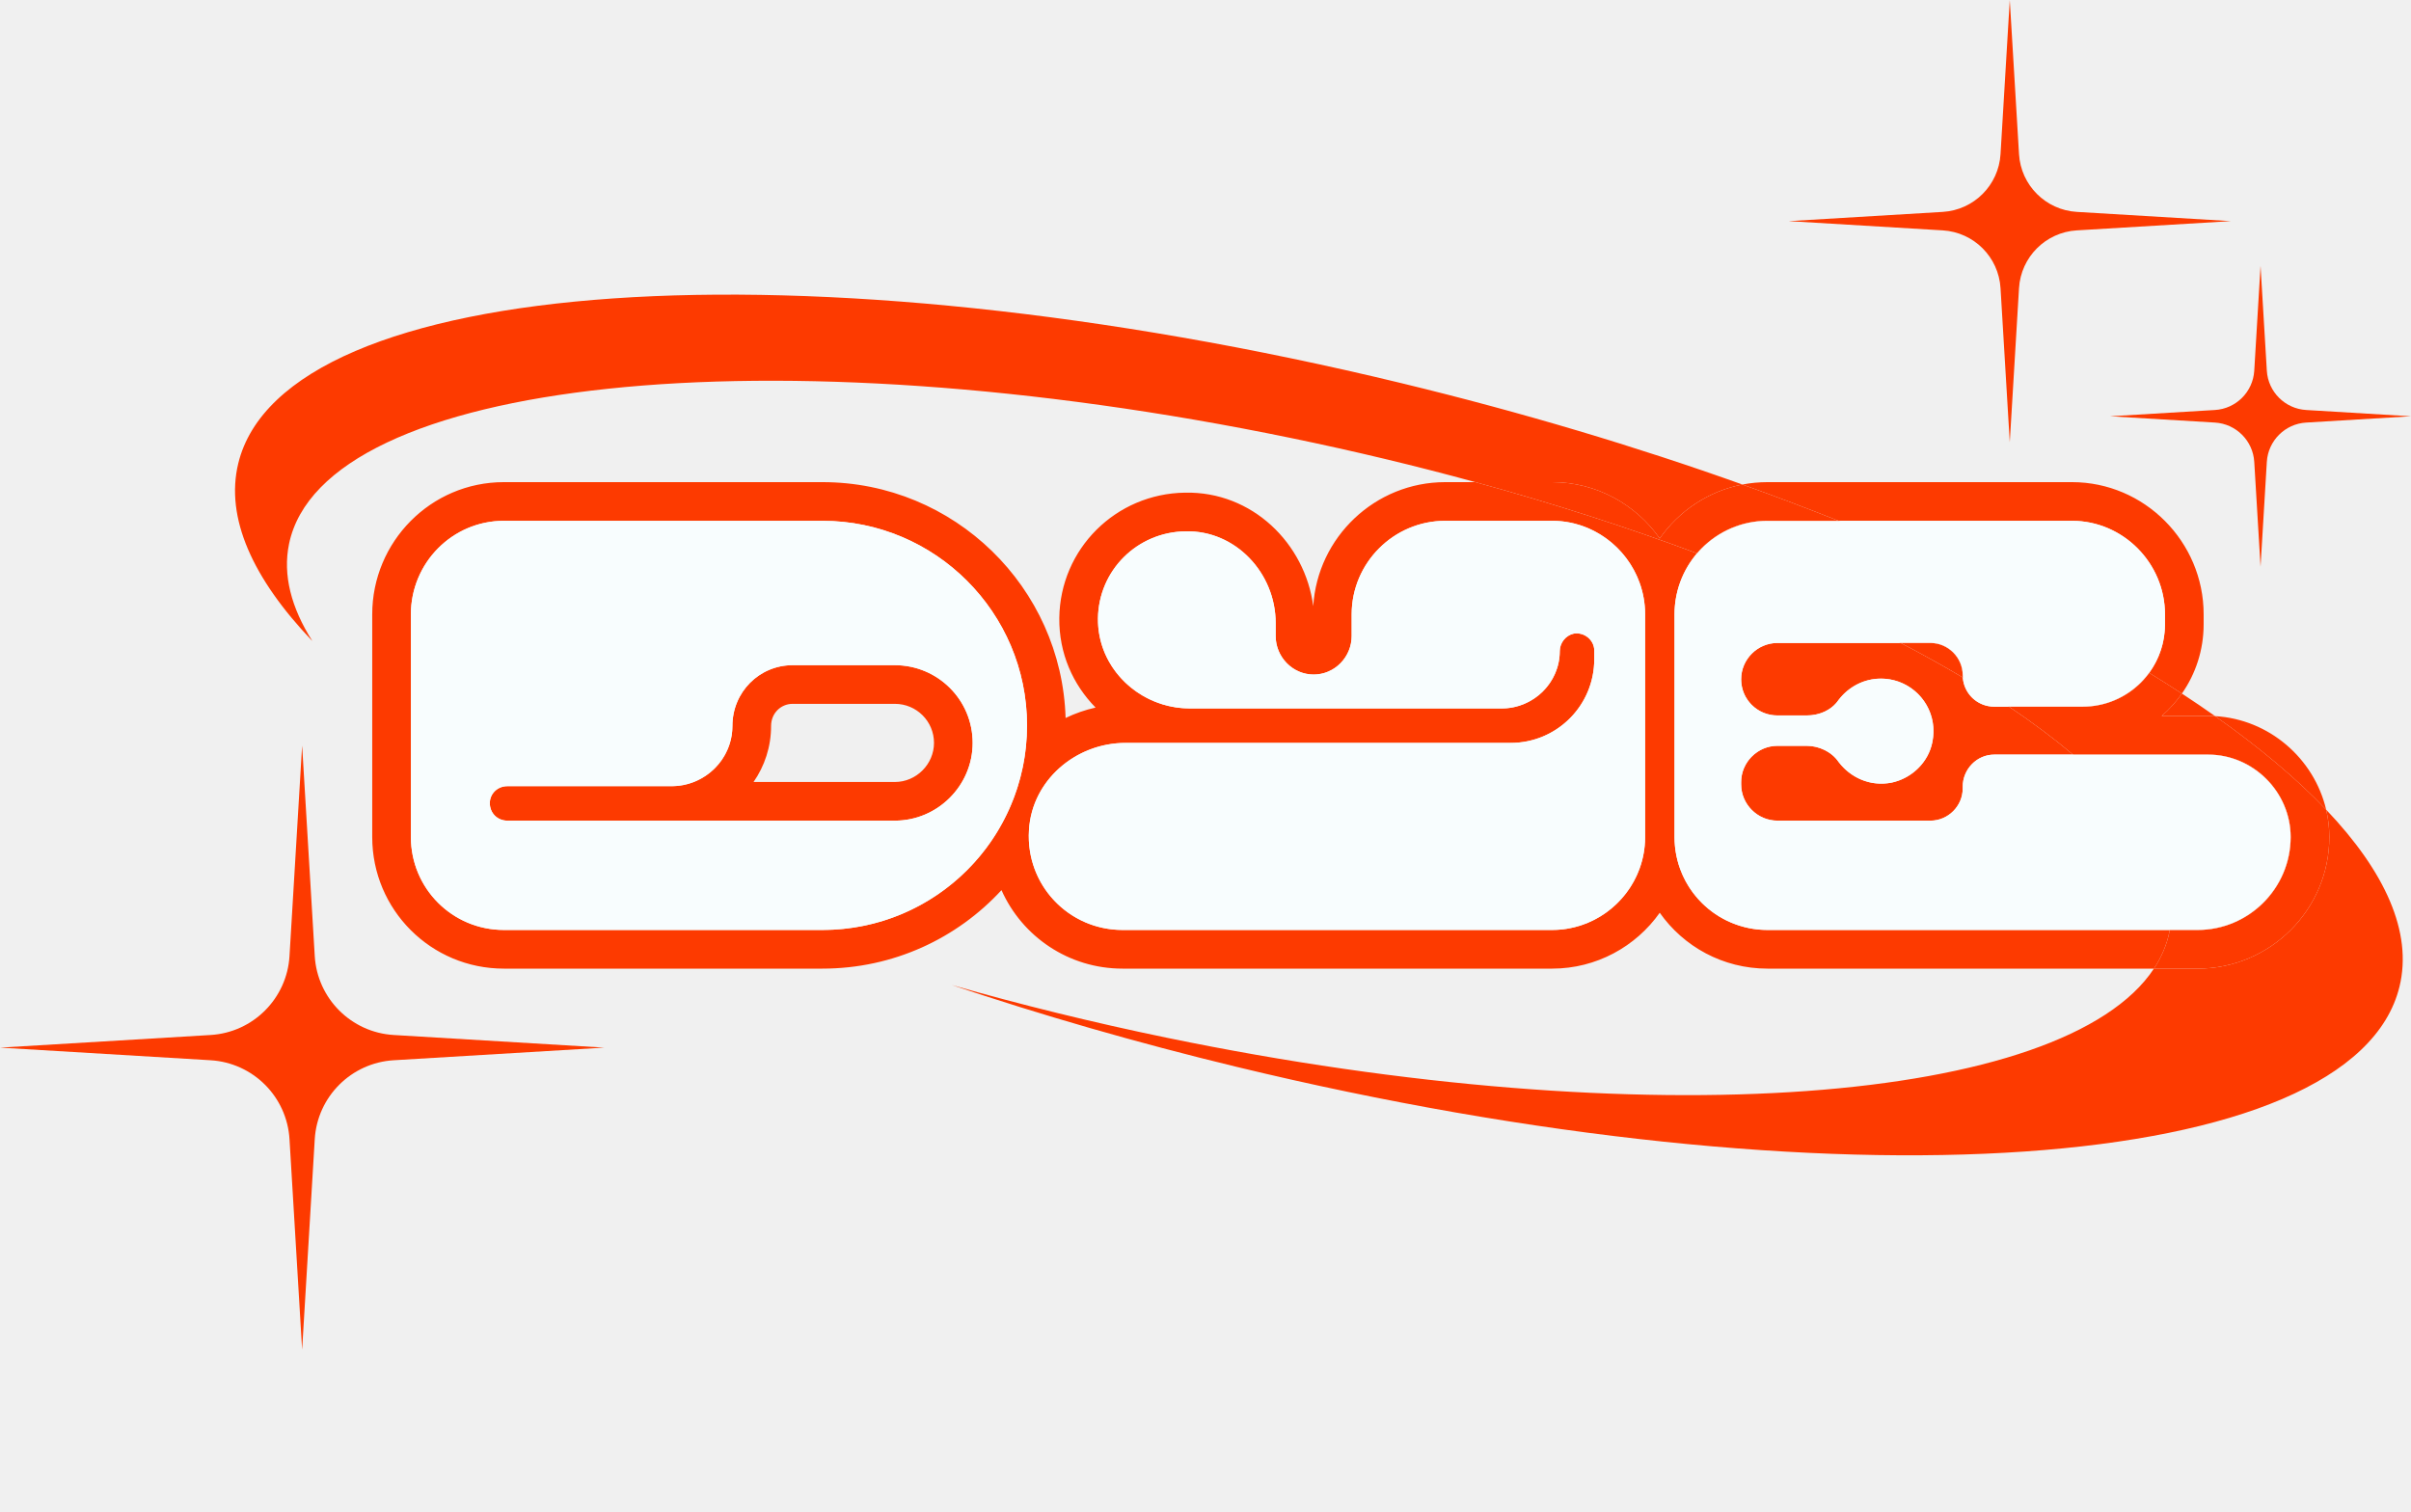
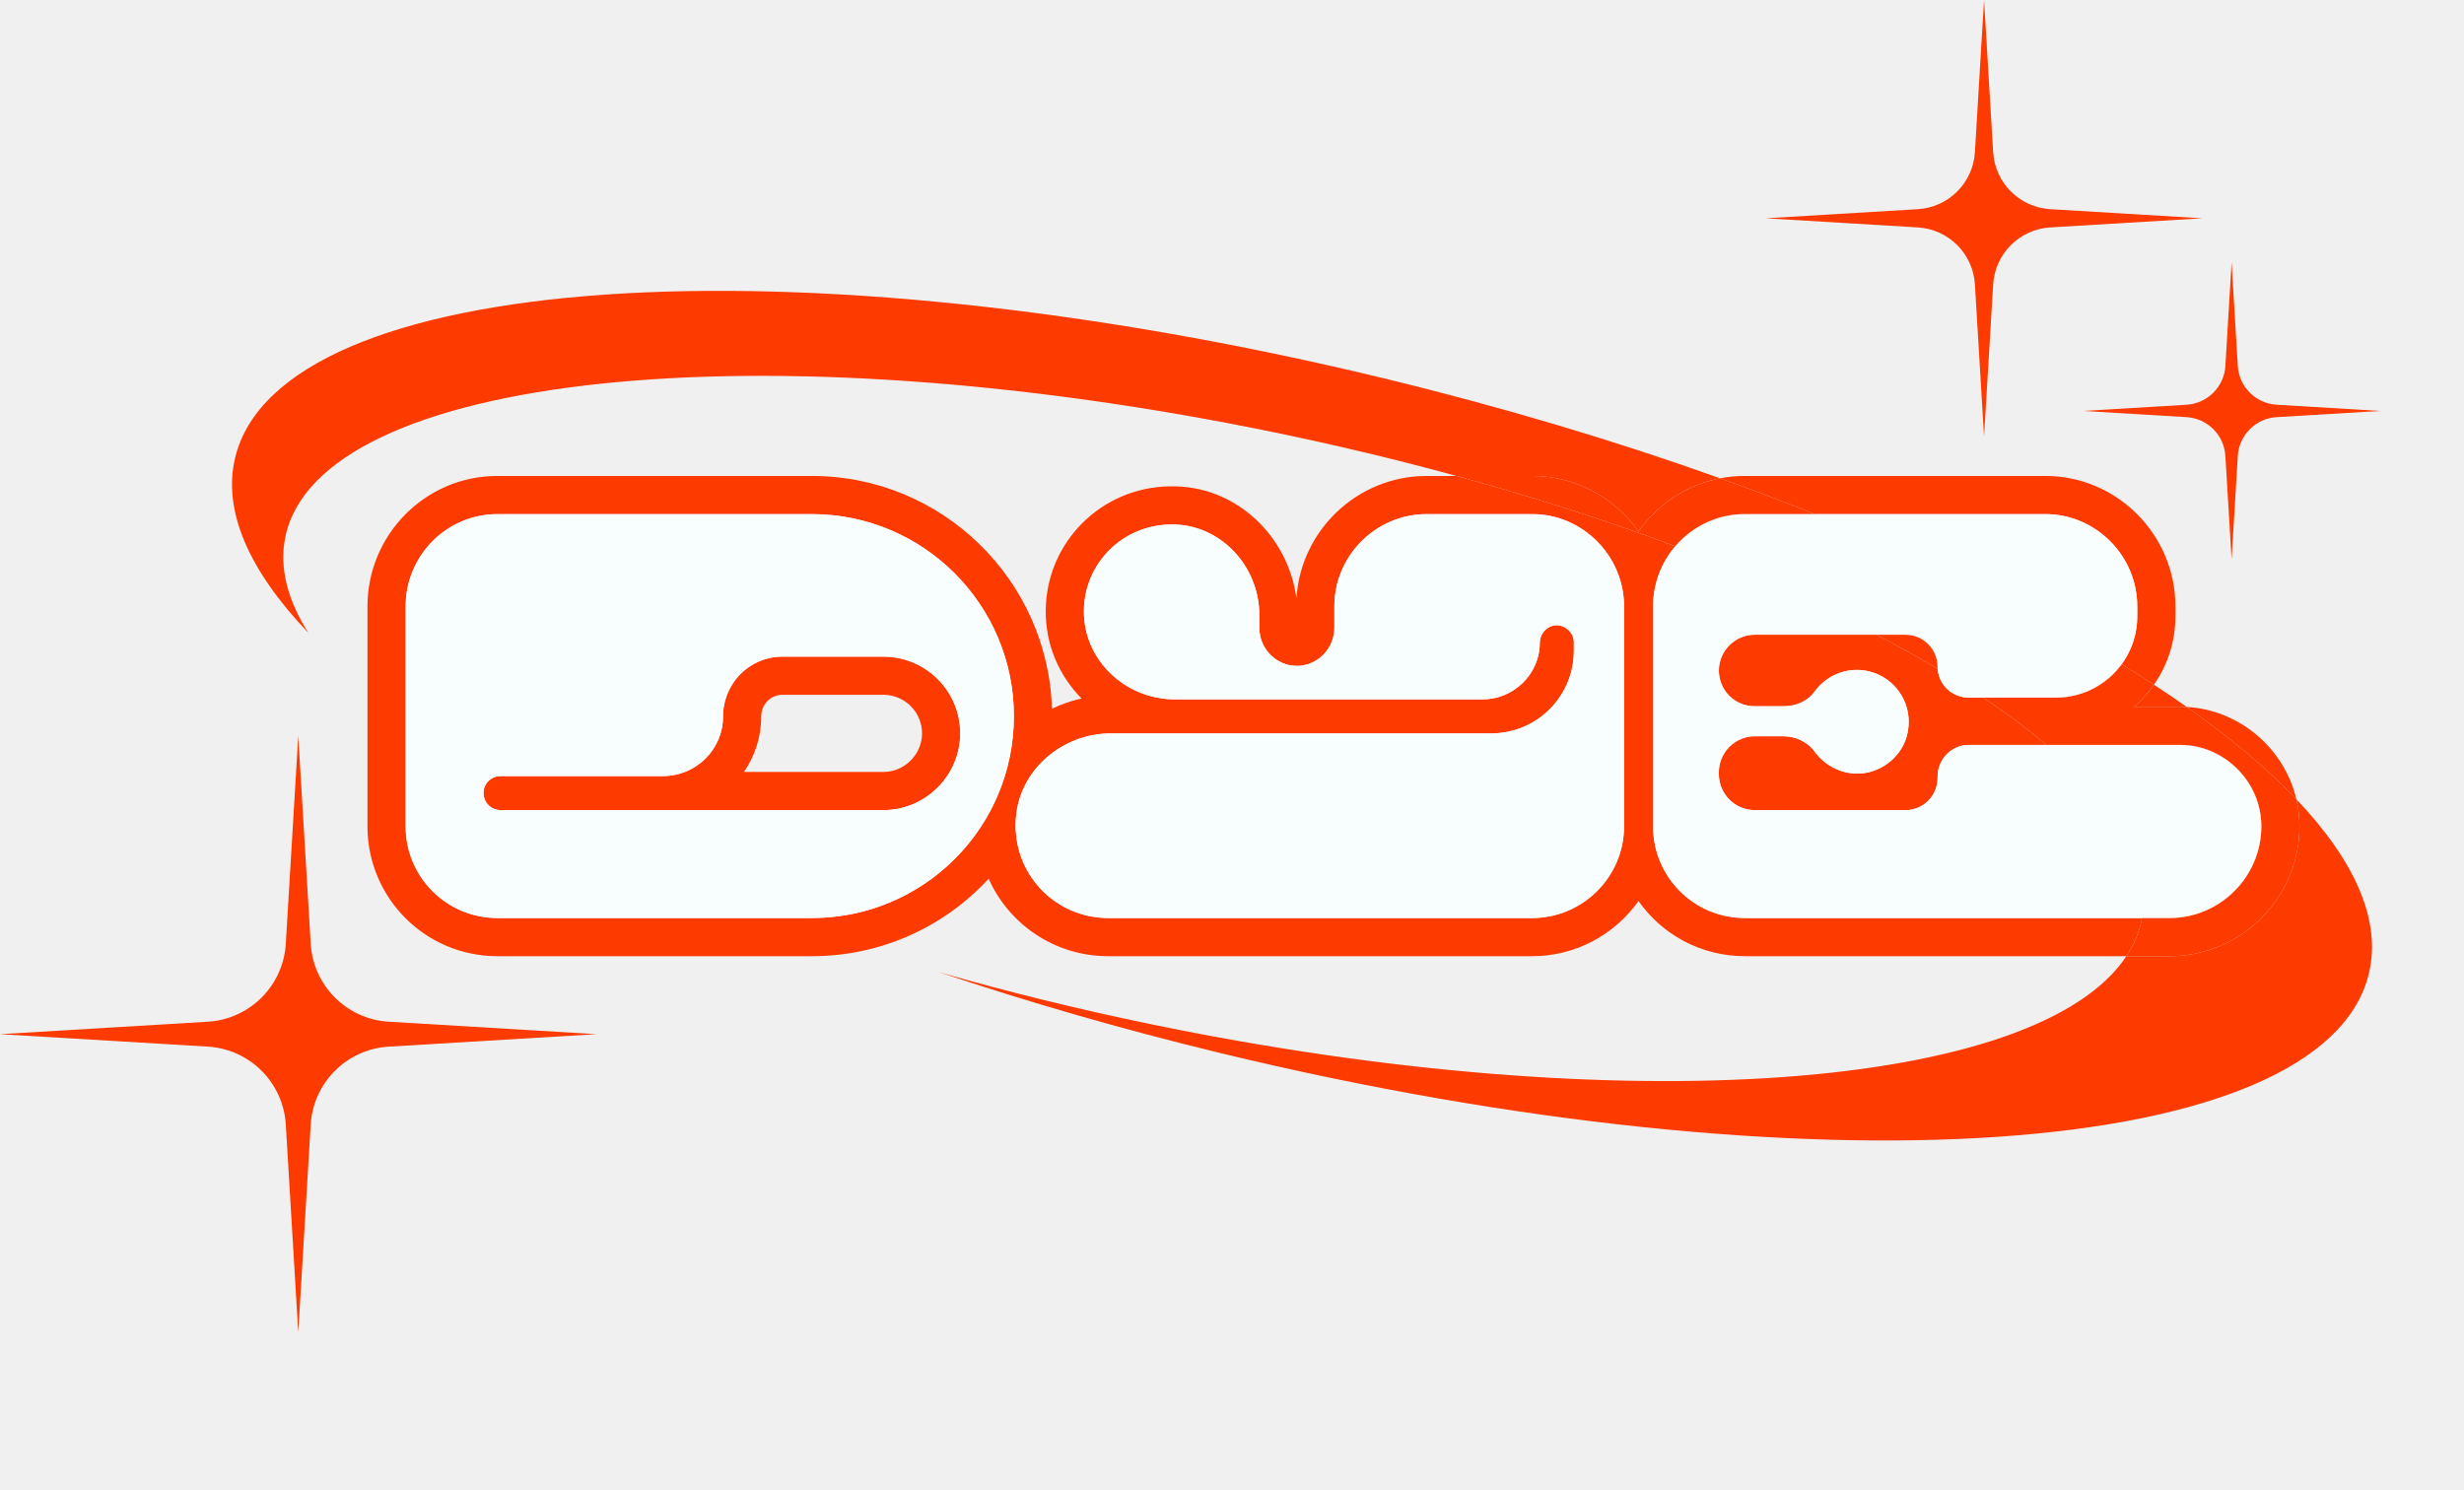
- <svg xmlns="http://www.w3.org/2000/svg" width="823" height="516" viewBox="0 0 823 516" fill="none">
-   <g clip-path="url(#clip0_1255_18258)">
-     <path fill-rule="evenodd" clip-rule="evenodd" d="M374.794 211.123C374.994 194.761 388.164 181.591 404.726 181.392C421.687 180.992 435.455 195.559 435.455 212.72V217.11C435.455 222.034 438.174 226.395 442.199 228.652C444.045 229.687 446.166 230.28 448.426 230.28C450.685 230.28 452.806 229.687 454.653 228.652C458.677 226.395 461.396 222.034 461.396 217.11V209.727C461.396 192.167 475.763 177.8 493.323 177.8H529.839C543.472 177.8 555.259 186.66 559.692 198.969C560.904 202.334 561.566 205.957 561.566 209.727V285.752C561.566 289.526 560.903 293.142 559.689 296.495C555.254 308.747 543.469 317.48 529.839 317.48H383.175C367.365 317.48 354.218 306.083 351.639 290.938C351.223 288.498 351.082 285.961 351.248 283.358C351.773 274.441 356.157 266.683 362.663 261.329C368.532 256.499 376.128 253.626 384.173 253.626H515.672C530.919 253.626 543.366 241.678 544.165 226.63C544.193 226.121 544.206 225.608 544.206 225.091V222.098C544.206 218.506 540.814 215.713 537.222 216.312C534.495 216.896 532.529 219.382 532.437 222.098C532.434 222.165 532.433 222.231 532.433 222.298C532.433 223.246 532.364 224.179 532.229 225.091C532.184 225.399 532.132 225.704 532.072 226.007C530.485 234.055 523.846 240.368 515.672 241.625C514.694 241.775 513.694 241.853 512.678 241.853H406.123C402.868 241.853 399.702 241.354 396.712 240.425C384.115 236.514 374.633 224.992 374.794 211.123ZM373.979 241.556C366.283 233.74 361.454 223.063 361.594 210.97L361.594 210.966L361.594 210.962C361.882 187.404 380.854 168.517 404.491 168.192C427.459 167.692 445.489 185.545 448.28 206.939C449.729 183.377 469.408 164.599 493.323 164.599H503.628H529.839C544.961 164.599 558.404 172.216 566.558 183.813C573.111 174.445 583.126 167.665 594.79 165.412C597.552 164.878 600.407 164.599 603.33 164.599H707.292C731.997 164.599 752.22 184.93 752.22 209.727V213.119C752.22 221.925 749.477 230.081 744.796 236.782C742.824 239.605 740.508 242.17 737.909 244.416H753.785C754.576 244.416 755.361 244.439 756.141 244.483C774.556 245.542 789.927 258.923 794.04 276.411C794.748 279.417 795.122 282.545 795.122 285.752C795.122 310.657 774.79 330.681 750.194 330.681H735.248H603.33C588.111 330.681 574.681 323.15 566.558 311.604C558.386 323.16 544.914 330.681 529.839 330.681H383.175C364.772 330.681 348.904 319.716 341.861 303.888C326.671 320.379 304.891 330.681 280.741 330.681H171.99C147.139 330.681 127.061 310.603 127.061 285.752V209.727C127.061 184.984 147.032 164.599 171.99 164.599H280.741C325.698 164.599 362.404 200.475 363.744 245.113C366.993 243.55 370.429 242.35 373.979 241.556ZM350.209 254.9C350.455 252.514 350.581 250.092 350.581 247.64C350.581 209.128 319.252 177.8 280.741 177.8H171.99C154.43 177.8 140.262 192.167 140.262 209.727V285.752C140.262 303.312 154.43 317.48 171.99 317.48H280.741C304.425 317.48 325.393 305.706 338.028 287.636C339.13 286.058 340.17 284.433 341.142 282.763C341.151 282.747 341.161 282.731 341.17 282.715C346.007 274.392 349.174 264.971 350.209 254.9ZM573.465 296.514C577.86 308.756 589.551 317.48 603.33 317.48H740.667H750.194C767.554 317.48 781.921 303.312 781.921 285.752C781.921 270.388 769.15 257.617 753.785 257.617H707.606H680.753C674.766 257.617 669.977 262.605 669.977 268.592V269.19C669.977 275.177 664.989 280.165 659.003 280.165H606.722C599.938 280.165 594.351 274.578 594.351 267.794V266.995C594.351 262.646 596.647 258.789 600.082 256.58C602.006 255.344 604.287 254.624 606.722 254.624H616.699C619.13 254.624 621.628 255.295 623.764 256.56C625.311 257.476 626.669 258.702 627.674 260.211C630.166 263.451 633.67 265.912 637.748 266.964C640.2 267.597 642.861 267.719 645.633 267.195C645.962 267.127 646.288 267.05 646.611 266.964C652.968 265.273 658.272 260.072 659.601 253.426C661.544 244.038 656.132 235.568 648.055 232.705C646.175 232.039 644.151 231.676 642.041 231.676C639.96 231.676 637.955 232.038 636.084 232.705C632.754 233.893 629.846 236.049 627.674 238.86C626.68 240.351 625.377 241.532 623.878 242.405C621.766 243.633 619.267 244.248 616.699 244.248H606.722C604.269 244.248 601.972 243.543 600.039 242.313C596.627 240.142 594.351 236.334 594.351 231.876C594.351 225.091 599.938 219.504 606.722 219.504H648.82H659.003C664.989 219.504 669.977 224.493 669.977 230.479C669.977 230.751 669.987 231.02 670.007 231.287C670.415 236.89 675.038 241.254 680.753 241.254H685.793H710.884C720.239 241.254 728.513 236.713 733.625 229.709C737.019 225.061 739.019 219.328 739.019 213.119V209.727C739.019 192.167 724.652 177.8 707.292 177.8H627.59H603.33C593.705 177.8 585.1 182.116 579.288 188.909C576.777 191.843 574.787 195.239 573.462 198.95C572.258 202.32 571.603 205.95 571.603 209.727V285.752C571.603 289.533 572.259 293.156 573.465 296.514ZM257.229 266.964H305.484C312.76 266.964 318.822 260.902 318.822 253.626C318.822 246.215 312.825 240.288 305.484 240.288H270.564C266.564 240.288 263.212 243.473 263.212 247.839C263.212 254.975 260.992 261.55 257.229 266.964ZM305.484 280.165C320.051 280.165 332.023 268.193 332.023 253.626C332.023 238.86 320.051 227.087 305.484 227.087H270.564C259.19 227.087 250.011 236.266 250.011 247.839C250.011 256.542 244.52 263.96 236.845 266.964C234.49 267.886 231.929 268.392 229.259 268.392H173.187C169.795 268.392 167.201 270.986 167.201 274.179C167.201 277.571 169.795 280.165 173.187 280.165H305.484ZM421.971 364.179C625.699 413.478 803.494 401.204 819.088 336.765C823.541 318.363 814.284 297.696 794.04 276.411C783.999 265.854 771.255 255.144 756.141 244.483C752.496 241.912 748.713 239.344 744.796 236.782C741.185 234.419 737.46 232.06 733.625 229.709C704.19 211.66 668.294 194.023 627.59 177.8C616.974 173.568 606.031 169.433 594.79 165.412C558.746 152.517 519.64 140.793 478.44 130.823C274.712 81.524 96.917 93.798 81.323 158.237C76.851 176.718 86.206 197.482 106.629 218.862C99.366 207.406 96.488 196.233 98.658 185.715C110.324 129.17 263.471 112.975 440.721 149.543C462.396 154.015 483.428 159.069 503.628 164.599C530.462 171.945 555.829 180.13 579.288 188.909C604.938 198.507 628.308 208.814 648.82 219.504C656.268 223.386 663.34 227.319 670.007 231.287C675.554 234.588 680.821 237.913 685.793 241.254C693.867 246.681 701.161 252.148 707.606 257.617C731.89 278.223 744.125 298.861 740.667 317.48C740.626 317.701 740.583 317.921 740.537 318.142C739.624 322.571 737.842 326.753 735.248 330.681C704.732 376.901 561.841 388.018 398.474 354.314C372.93 349.044 348.279 342.966 324.83 336.252C355.423 346.537 387.985 355.955 421.971 364.179Z" fill="#FD3A00" />
-     <path d="M737.909 244.416C740.508 242.17 742.824 239.605 744.796 236.782C741.185 234.419 737.46 232.06 733.625 229.709C728.513 236.713 720.239 241.254 710.884 241.254H685.793C693.867 246.681 701.161 252.148 707.606 257.617H753.785C769.15 257.617 781.921 270.388 781.921 285.752C781.921 303.312 767.554 317.48 750.194 317.48H740.667C740.626 317.701 740.583 317.921 740.537 318.142C739.624 322.571 737.842 326.753 735.248 330.681H750.194C774.79 330.681 795.122 310.657 795.122 285.752C795.122 282.545 794.748 279.417 794.04 276.411C783.999 265.854 771.255 255.144 756.141 244.483C755.361 244.439 754.576 244.416 753.785 244.416H737.909Z" fill="#FD3A00" />
-     <path d="M669.977 230.479C669.977 224.493 664.989 219.504 659.003 219.504H648.82C656.268 223.386 663.34 227.319 670.007 231.287C669.987 231.02 669.977 230.751 669.977 230.479Z" fill="#FD3A00" />
-     <path d="M529.839 164.599H503.628C530.462 171.945 555.829 180.13 579.288 188.909C585.1 182.116 593.705 177.8 603.33 177.8H627.59C616.974 173.568 606.031 169.433 594.79 165.412C583.126 167.665 573.111 174.445 566.558 183.813C558.404 172.216 544.961 164.599 529.839 164.599Z" fill="#FD3A00" />
-     <path d="M103.133 254.518L107.442 326.387C108.312 340.898 119.885 352.471 134.396 353.341L206.266 357.65L134.396 361.96C119.885 362.83 108.312 374.403 107.442 388.913L103.133 460.783L98.823 388.913C97.953 374.403 86.38 362.83 71.87 361.96L0 357.65L71.87 353.341C86.38 352.471 97.953 340.898 98.823 326.387L103.133 254.518Z" fill="#FD3A00" />
-     <path d="M686.04 0L689.195 52.609C689.831 63.23 698.303 71.702 708.925 72.339L761.533 75.493L708.925 78.648C698.303 79.285 689.831 87.756 689.195 98.378L686.04 150.986L682.886 98.378C682.249 87.756 673.777 79.285 663.156 78.648L610.547 75.493L663.156 72.339C673.777 71.702 682.249 63.23 682.886 52.609L686.04 0Z" fill="#FD3A00" />
-     <path d="M771.641 90.756L773.787 126.547C774.221 133.773 779.984 139.537 787.21 139.97L823.002 142.116L787.21 144.262C779.984 144.695 774.221 150.459 773.787 157.685L771.641 193.476L769.495 157.685C769.062 150.459 763.299 144.695 756.072 144.262L720.281 142.116L756.072 139.97C763.299 139.537 769.062 133.773 769.495 126.547L771.641 90.756Z" fill="#FD3A00" />
-     <path d="M280.736 177.801H171.985C154.425 177.801 140.258 192.168 140.258 209.728V285.753C140.258 303.313 154.425 317.481 171.985 317.481H280.736C319.248 317.481 350.576 286.352 350.576 247.641C350.576 209.129 319.248 177.801 280.736 177.801ZM305.479 280.166H173.182C169.79 280.166 167.196 277.572 167.196 274.18C167.196 270.987 169.79 268.393 173.182 268.393H229.254C240.628 268.393 250.006 259.214 250.006 247.84C250.006 236.267 259.185 227.088 270.559 227.088H305.479C320.046 227.088 332.018 238.861 332.018 253.627C332.018 268.194 320.046 280.166 305.479 280.166Z" fill="#F8FDFE" />
-     <path d="M529.834 177.801H493.318C475.758 177.801 461.391 192.168 461.391 209.728V217.111C461.391 224.294 455.605 230.281 448.421 230.281C441.237 230.281 435.451 224.294 435.451 217.111V212.721C435.451 195.56 421.682 180.993 404.721 181.393C388.159 181.592 374.989 194.762 374.79 211.124C374.59 228.285 389.157 241.854 406.118 241.854H512.674C523.449 241.854 532.429 233.074 532.429 222.299C532.429 219.505 534.424 216.911 537.218 216.313C540.809 215.714 544.202 218.508 544.202 222.099V225.092C544.202 240.856 531.431 253.627 515.667 253.627H384.168C367.207 253.627 352.241 266.398 351.244 283.359C350.046 302.116 364.813 317.481 383.171 317.481H529.834C547.195 317.481 561.562 303.313 561.562 285.753V209.728C561.562 192.168 547.195 177.801 529.834 177.801Z" fill="#F8FDFE" />
-     <path d="M753.781 257.618H680.748C674.762 257.618 669.973 262.606 669.973 268.593V269.191C669.973 275.178 664.984 280.166 658.998 280.166H606.718C599.933 280.166 594.346 274.579 594.346 267.795V266.996C594.346 260.212 599.933 254.625 606.718 254.625H616.695C620.885 254.625 625.275 256.62 627.67 260.212C631.66 265.4 638.245 268.593 645.629 267.196C652.413 265.799 658.2 260.412 659.597 253.428C661.991 241.854 653.211 231.677 642.037 231.677C636.25 231.677 631.062 234.471 627.67 238.861C625.275 242.453 621.085 244.249 616.695 244.249H606.718C599.933 244.249 594.346 238.861 594.346 231.877C594.346 225.092 599.933 219.505 606.718 219.505H658.998C664.984 219.505 669.973 224.494 669.973 230.48C669.973 236.466 674.762 241.255 680.748 241.255H710.879C726.443 241.255 739.015 228.684 739.015 213.12V209.728C739.015 192.168 724.647 177.801 707.287 177.801H603.325C585.766 177.801 571.598 192.168 571.598 209.728V285.753C571.598 303.313 585.766 317.481 603.325 317.481H750.189C767.549 317.481 781.916 303.313 781.916 285.753C781.916 270.389 769.146 257.618 753.781 257.618Z" fill="#F8FDFE" />
-   </g>
-   <defs>
-     <clipPath id="clip0_1255_18258">
-       <rect width="823" height="515.252" fill="white" />
-     </clipPath>
-   </defs>
+ <svg xmlns="http://www.w3.org/2000/svg" width="852" height="515" viewBox="0 0 852 515" fill="none">
+   <path fill-rule="evenodd" clip-rule="evenodd" d="M374.794 211.123C374.994 194.761 388.164 181.591 404.726 181.392C421.687 180.992 435.455 195.559 435.455 212.72V217.11C435.455 222.034 438.174 226.395 442.199 228.652C444.045 229.687 446.166 230.28 448.426 230.28C450.685 230.28 452.806 229.687 454.653 228.652C458.677 226.395 461.396 222.034 461.396 217.11V209.727C461.396 192.167 475.763 177.8 493.323 177.8H529.839C543.472 177.8 555.259 186.66 559.692 198.969C560.904 202.334 561.566 205.957 561.566 209.727V285.752C561.566 289.526 560.903 293.142 559.689 296.495C555.254 308.747 543.469 317.48 529.839 317.48H383.175C367.365 317.48 354.218 306.083 351.639 290.938C351.223 288.498 351.082 285.961 351.248 283.358C351.773 274.441 356.157 266.683 362.663 261.329C368.532 256.499 376.128 253.626 384.173 253.626H515.672C530.919 253.626 543.366 241.678 544.165 226.63C544.193 226.121 544.206 225.608 544.206 225.091V222.098C544.206 218.506 540.814 215.713 537.222 216.312C534.495 216.896 532.529 219.382 532.437 222.098C532.434 222.165 532.433 222.231 532.433 222.298C532.433 223.246 532.364 224.179 532.229 225.091C532.184 225.399 532.132 225.704 532.072 226.007C530.485 234.055 523.846 240.368 515.672 241.625C514.694 241.775 513.694 241.853 512.678 241.853H406.123C402.868 241.853 399.702 241.354 396.712 240.425C384.115 236.514 374.633 224.992 374.794 211.123ZM373.979 241.556C366.283 233.74 361.454 223.063 361.594 210.97L361.594 210.966L361.594 210.962C361.882 187.404 380.854 168.517 404.491 168.192C427.459 167.692 445.489 185.545 448.28 206.939C449.729 183.377 469.408 164.599 493.323 164.599H503.628H529.839C544.961 164.599 558.404 172.216 566.558 183.813C573.111 174.445 583.126 167.665 594.79 165.412C597.552 164.878 600.407 164.599 603.33 164.599H707.292C731.997 164.599 752.22 184.93 752.22 209.727V213.119C752.22 221.925 749.477 230.081 744.796 236.782C742.824 239.605 740.508 242.17 737.909 244.416H753.785C754.576 244.416 755.361 244.439 756.141 244.483C774.556 245.542 789.927 258.923 794.04 276.411C794.747 279.417 795.122 282.545 795.122 285.752C795.122 310.657 774.79 330.681 750.194 330.681H735.248H603.33C588.111 330.681 574.681 323.15 566.558 311.604C558.386 323.16 544.914 330.681 529.839 330.681H383.175C364.772 330.681 348.904 319.716 341.861 303.888C326.671 320.379 304.891 330.681 280.741 330.681H171.99C147.139 330.681 127.061 310.603 127.061 285.752V209.727C127.061 184.984 147.032 164.599 171.99 164.599H280.741C325.698 164.599 362.404 200.475 363.744 245.113C366.992 243.55 370.429 242.35 373.979 241.556ZM350.21 254.9C350.455 252.514 350.581 250.092 350.581 247.64C350.581 209.128 319.252 177.8 280.741 177.8H171.99C154.43 177.8 140.262 192.167 140.262 209.727V285.752C140.262 303.312 154.43 317.48 171.99 317.48H280.741C304.425 317.48 325.393 305.706 338.028 287.636C339.13 286.058 340.17 284.433 341.142 282.763C341.151 282.747 341.161 282.731 341.17 282.715C346.007 274.392 349.174 264.971 350.21 254.9ZM573.465 296.514C577.86 308.756 589.551 317.48 603.33 317.48H740.667H750.194C767.554 317.48 781.921 303.312 781.921 285.752C781.921 270.388 769.15 257.617 753.785 257.617H707.606H680.753C674.766 257.617 669.977 262.605 669.977 268.592V269.19C669.977 275.177 664.989 280.165 659.003 280.165H606.722C599.938 280.165 594.351 274.578 594.351 267.794V266.995C594.351 262.646 596.647 258.789 600.082 256.58C602.006 255.344 604.287 254.624 606.722 254.624H616.699C619.13 254.624 621.628 255.295 623.764 256.56C625.311 257.476 626.669 258.702 627.674 260.211C630.166 263.451 633.67 265.912 637.748 266.964C640.2 267.597 642.86 267.719 645.633 267.195C645.962 267.127 646.288 267.05 646.611 266.964C652.968 265.273 658.272 260.072 659.601 253.426C661.544 244.038 656.132 235.568 648.055 232.705C646.175 232.039 644.151 231.676 642.041 231.676C639.96 231.676 637.955 232.038 636.084 232.705C632.754 233.893 629.846 236.049 627.674 238.86C626.68 240.351 625.377 241.532 623.878 242.405C621.766 243.633 619.267 244.248 616.699 244.248H606.722C604.269 244.248 601.972 243.543 600.039 242.313C596.627 240.142 594.351 236.334 594.351 231.876C594.351 225.091 599.938 219.504 606.722 219.504H648.82H659.003C664.989 219.504 669.977 224.493 669.977 230.479C669.977 230.751 669.987 231.02 670.007 231.287C670.415 236.89 675.038 241.254 680.753 241.254H685.793H710.884C720.239 241.254 728.513 236.713 733.625 229.709C737.018 225.061 739.019 219.328 739.019 213.119V209.727C739.019 192.167 724.652 177.8 707.292 177.8H627.59H603.33C593.705 177.8 585.1 182.116 579.288 188.909C576.777 191.843 574.787 195.239 573.462 198.95C572.258 202.32 571.603 205.95 571.603 209.727V285.752C571.603 289.533 572.259 293.156 573.465 296.514ZM257.229 266.964H305.484C312.76 266.964 318.822 260.902 318.822 253.626C318.822 246.215 312.825 240.288 305.484 240.288H270.564C266.564 240.288 263.212 243.473 263.212 247.839C263.212 254.975 260.992 261.55 257.229 266.964ZM305.484 280.165C320.051 280.165 332.023 268.193 332.023 253.626C332.023 238.86 320.051 227.087 305.484 227.087H270.564C259.19 227.087 250.011 236.266 250.011 247.839C250.011 256.542 244.52 263.96 236.845 266.964C234.49 267.886 231.929 268.392 229.259 268.392H173.187C169.795 268.392 167.201 270.986 167.201 274.179C167.201 277.571 169.795 280.165 173.187 280.165H305.484ZM421.971 364.179C625.699 413.478 803.494 401.204 819.088 336.765C823.541 318.363 814.284 297.696 794.04 276.411C783.999 265.854 771.255 255.144 756.141 244.483C752.496 241.912 748.713 239.344 744.796 236.782C741.185 234.419 737.46 232.06 733.625 229.709C704.19 211.66 668.294 194.023 627.59 177.8C616.974 173.568 606.031 169.433 594.79 165.412C558.746 152.517 519.64 140.793 478.44 130.823C274.712 81.524 96.917 93.798 81.323 158.237C76.851 176.718 86.206 197.482 106.629 218.862C99.366 207.406 96.488 196.233 98.658 185.715C110.324 129.17 263.471 112.975 440.721 149.543C462.396 154.015 483.428 159.069 503.628 164.599C530.462 171.945 555.829 180.13 579.288 188.909C604.938 198.507 628.308 208.814 648.82 219.504C656.268 223.386 663.34 227.319 670.007 231.287C675.554 234.588 680.821 237.913 685.793 241.254C693.867 246.681 701.161 252.148 707.606 257.617C731.89 278.223 744.125 298.861 740.667 317.48C740.626 317.701 740.583 317.921 740.537 318.142C739.624 322.571 737.842 326.753 735.248 330.681C704.732 376.901 561.841 388.018 398.474 354.314C372.93 349.044 348.279 342.966 324.83 336.252C355.423 346.537 387.985 355.955 421.971 364.179Z" fill="#FD3A00" />
+   <path d="M737.909 244.416C740.508 242.17 742.824 239.605 744.796 236.782C741.185 234.419 737.46 232.06 733.625 229.709C728.513 236.713 720.239 241.254 710.884 241.254H685.793C693.867 246.681 701.161 252.148 707.606 257.617H753.785C769.15 257.617 781.921 270.388 781.921 285.752C781.921 303.312 767.554 317.48 750.194 317.48H740.667C740.626 317.701 740.583 317.921 740.537 318.142C739.624 322.571 737.842 326.753 735.248 330.681H750.194C774.79 330.681 795.122 310.657 795.122 285.752C795.122 282.545 794.747 279.417 794.04 276.411C783.999 265.854 771.255 255.144 756.141 244.483C755.361 244.439 754.576 244.416 753.785 244.416H737.909Z" fill="#FD3A00" />
+   <path d="M669.977 230.479C669.977 224.493 664.989 219.504 659.003 219.504H648.82C656.268 223.386 663.34 227.319 670.007 231.287C669.987 231.02 669.977 230.751 669.977 230.479Z" fill="#FD3A00" />
+   <path d="M529.839 164.599H503.628C530.462 171.945 555.829 180.13 579.288 188.909C585.1 182.116 593.705 177.8 603.33 177.8H627.59C616.974 173.568 606.031 169.433 594.79 165.412C583.126 167.665 573.111 174.445 566.558 183.813C558.404 172.216 544.961 164.599 529.839 164.599Z" fill="#FD3A00" />
+   <path d="M103.133 254.518L107.442 326.387C108.312 340.898 119.885 352.471 134.396 353.341L206.266 357.65L134.396 361.96C119.885 362.83 108.312 374.403 107.442 388.913L103.133 460.783L98.823 388.913C97.953 374.403 86.38 362.83 71.87 361.96L0 357.65L71.87 353.341C86.38 352.471 97.953 340.898 98.823 326.387L103.133 254.518Z" fill="#FD3A00" />
+   <path d="M686.04 0L689.195 52.609C689.831 63.23 698.303 71.702 708.925 72.339L761.533 75.493L708.925 78.648C698.303 79.285 689.831 87.756 689.195 98.378L686.04 150.986L682.886 98.378C682.249 87.756 673.777 79.285 663.156 78.648L610.547 75.493L663.156 72.339C673.777 71.702 682.249 63.23 682.886 52.609L686.04 0Z" fill="#FD3A00" />
+   <path d="M771.641 90.756L773.787 126.547C774.221 133.773 779.984 139.537 787.21 139.97L823.002 142.116L787.21 144.262C779.984 144.695 774.221 150.459 773.787 157.685L771.641 193.476L769.495 157.685C769.062 150.459 763.299 144.695 756.072 144.262L720.281 142.116L756.072 139.97C763.299 139.537 769.062 133.773 769.495 126.547L771.641 90.756Z" fill="#FD3A00" />
+   <path d="M280.736 177.801H171.985C154.425 177.801 140.258 192.168 140.258 209.728V285.753C140.258 303.313 154.425 317.481 171.985 317.481H280.736C319.248 317.481 350.576 286.352 350.576 247.641C350.576 209.129 319.248 177.801 280.736 177.801ZM305.479 280.166H173.182C169.79 280.166 167.196 277.572 167.196 274.18C167.196 270.987 169.79 268.393 173.182 268.393H229.254C240.628 268.393 250.006 259.214 250.006 247.84C250.006 236.267 259.185 227.088 270.559 227.088H305.479C320.046 227.088 332.018 238.861 332.018 253.627C332.018 268.194 320.046 280.166 305.479 280.166Z" fill="#F8FDFE" />
+   <path d="M529.834 177.801H493.318C475.758 177.801 461.391 192.168 461.391 209.728V217.111C461.391 224.294 455.605 230.281 448.421 230.281C441.237 230.281 435.451 224.294 435.451 217.111V212.721C435.451 195.56 421.682 180.993 404.721 181.393C388.159 181.592 374.989 194.762 374.79 211.124C374.59 228.285 389.157 241.854 406.118 241.854H512.674C523.449 241.854 532.428 233.074 532.428 222.299C532.428 219.505 534.424 216.911 537.218 216.313C540.809 215.714 544.202 218.508 544.202 222.099V225.092C544.202 240.856 531.431 253.627 515.667 253.627H384.168C367.207 253.627 352.241 266.398 351.244 283.359C350.046 302.116 364.813 317.481 383.171 317.481H529.834C547.195 317.481 561.562 303.313 561.562 285.753V209.728C561.562 192.168 547.195 177.801 529.834 177.801Z" fill="#F8FDFE" />
+   <path d="M753.781 257.618H680.748C674.762 257.618 669.973 262.606 669.973 268.593V269.191C669.973 275.178 664.984 280.166 658.998 280.166H606.718C599.933 280.166 594.346 274.579 594.346 267.795V266.996C594.346 260.212 599.933 254.625 606.718 254.625H616.695C620.885 254.625 625.275 256.62 627.67 260.212C631.66 265.4 638.245 268.593 645.629 267.196C652.413 265.799 658.2 260.411 659.596 253.428C661.991 241.854 653.211 231.677 642.037 231.677C636.25 231.677 631.062 234.471 627.67 238.861C625.275 242.453 621.085 244.249 616.695 244.249H606.718C599.933 244.249 594.346 238.861 594.346 231.877C594.346 225.092 599.933 219.505 606.718 219.505H658.998C664.984 219.505 669.973 224.494 669.973 230.48C669.973 236.466 674.762 241.255 680.748 241.255H710.879C726.443 241.255 739.015 228.684 739.015 213.12V209.728C739.015 192.168 724.647 177.801 707.287 177.801H603.325C585.766 177.801 571.598 192.168 571.598 209.728V285.753C571.598 303.313 585.766 317.481 603.325 317.481H750.189C767.549 317.481 781.916 303.313 781.916 285.753C781.916 270.389 769.146 257.618 753.781 257.618Z" fill="#F8FDFE" />
</svg>
